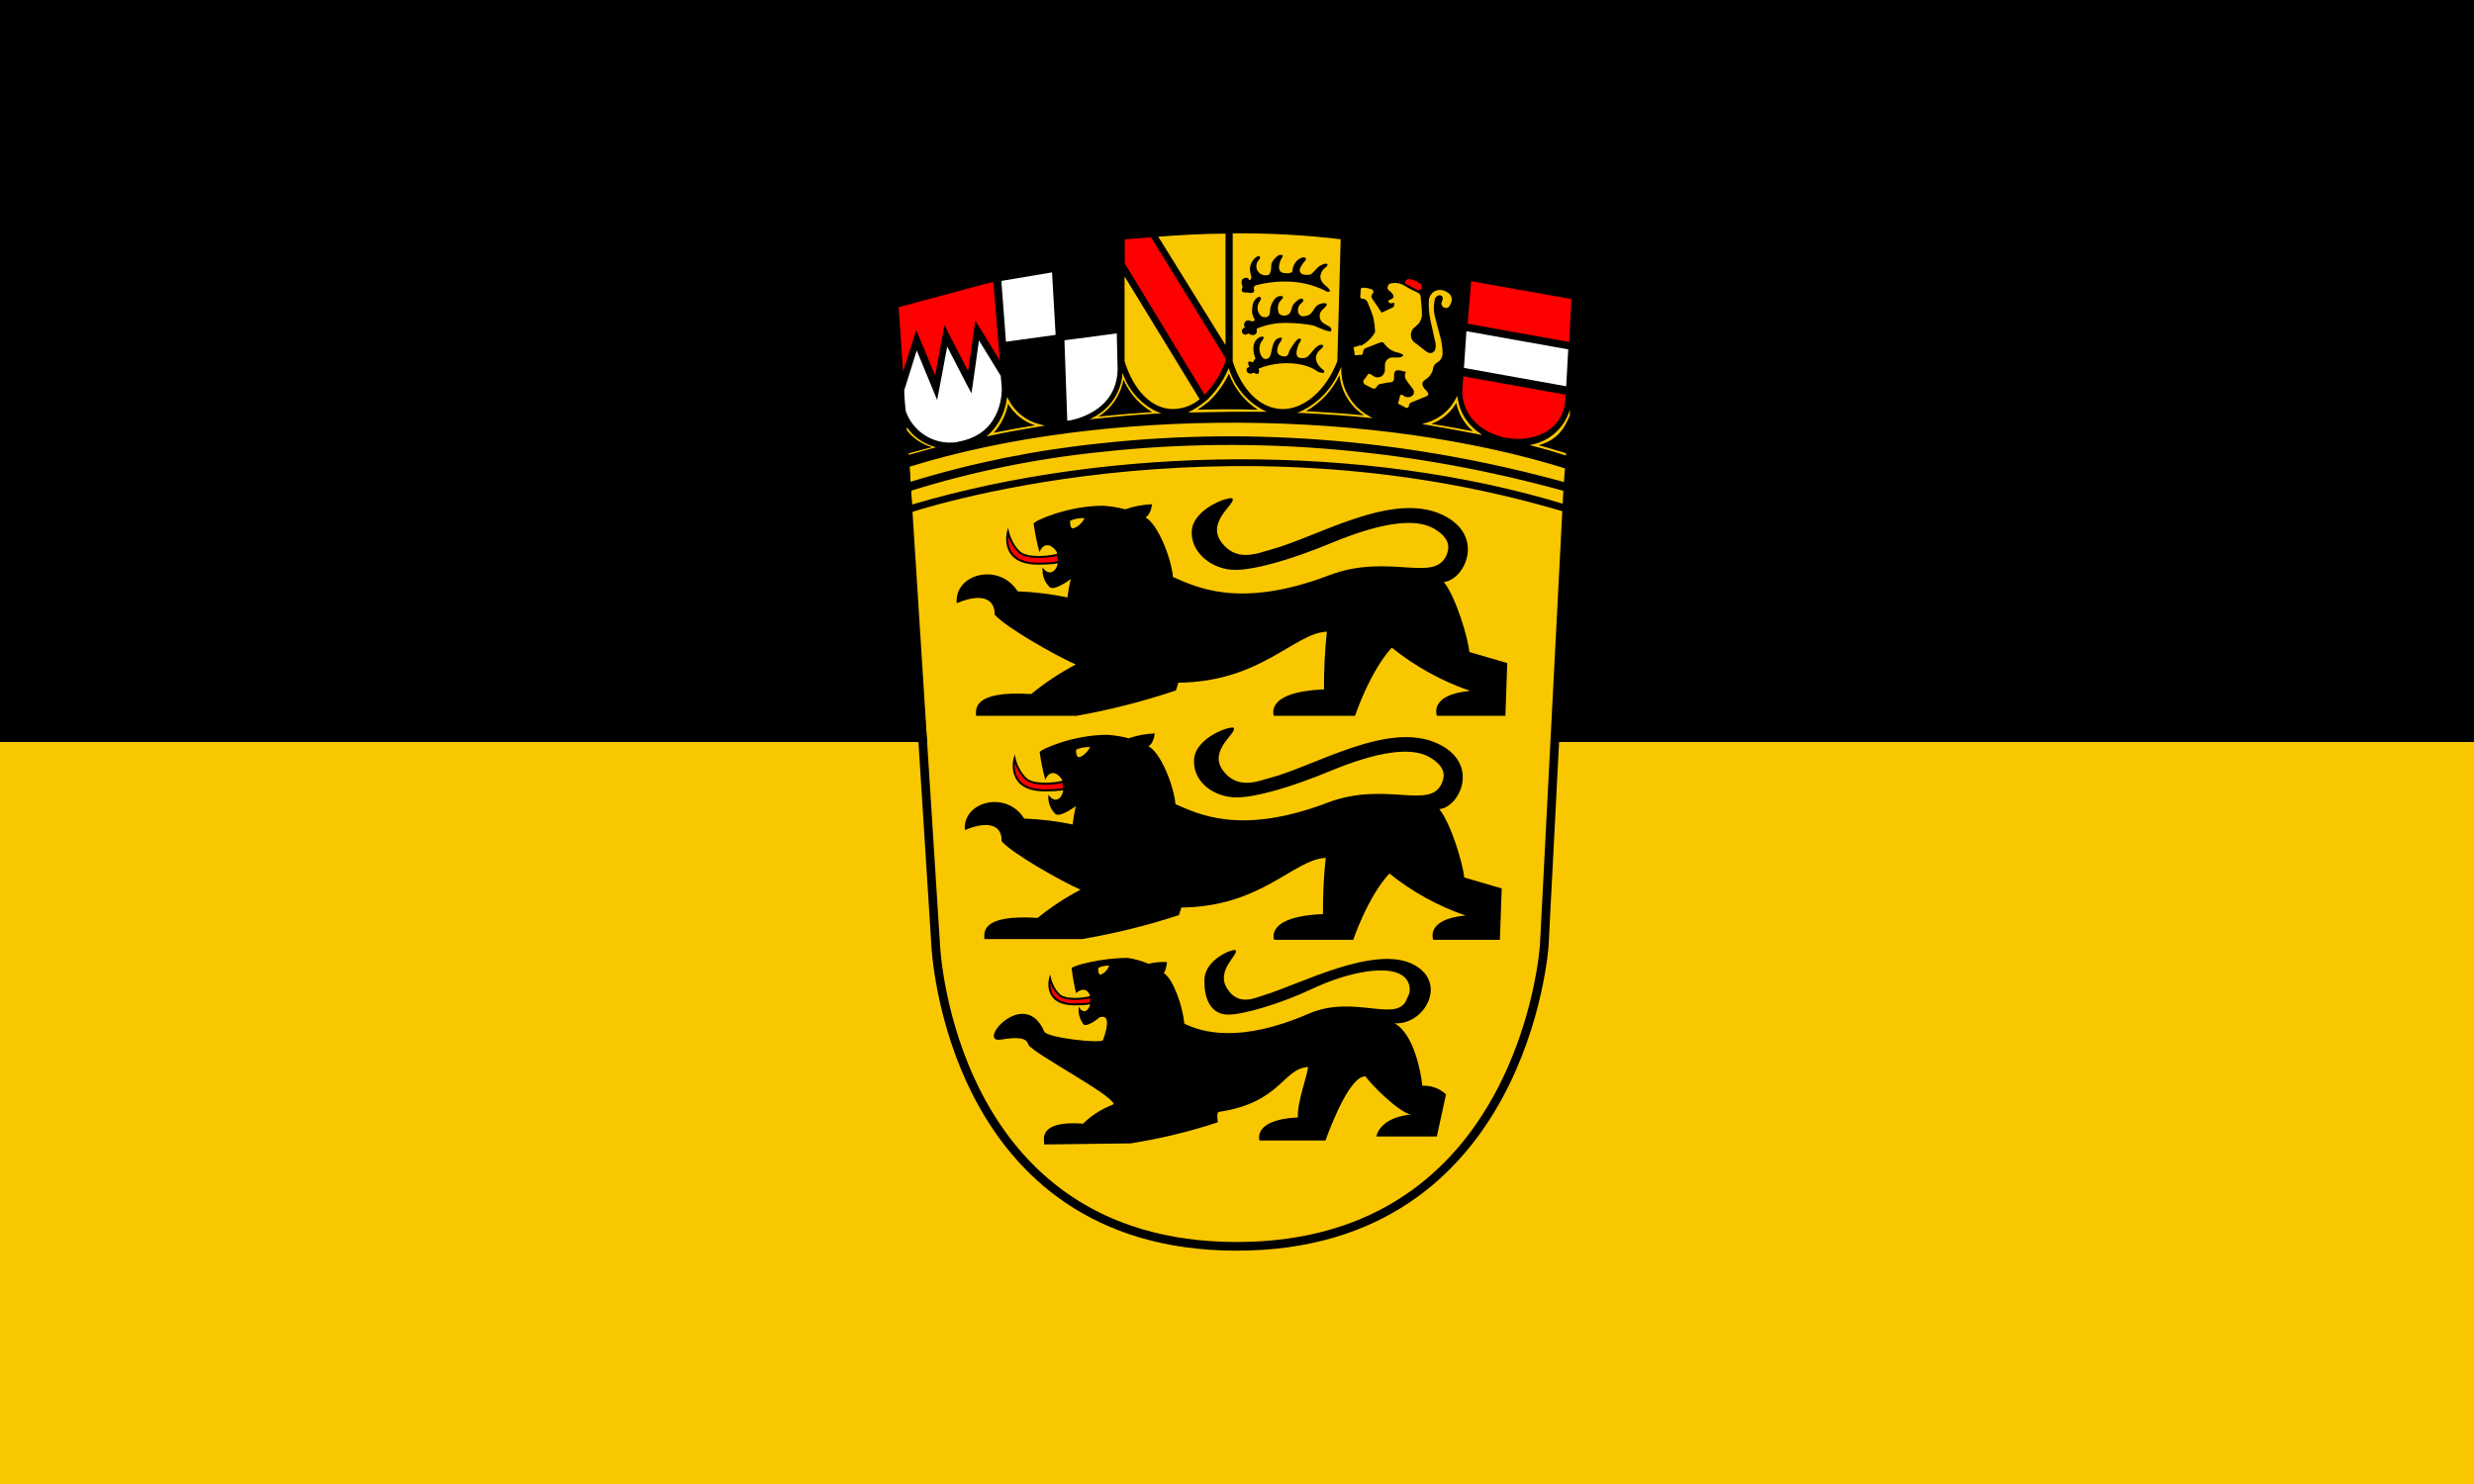
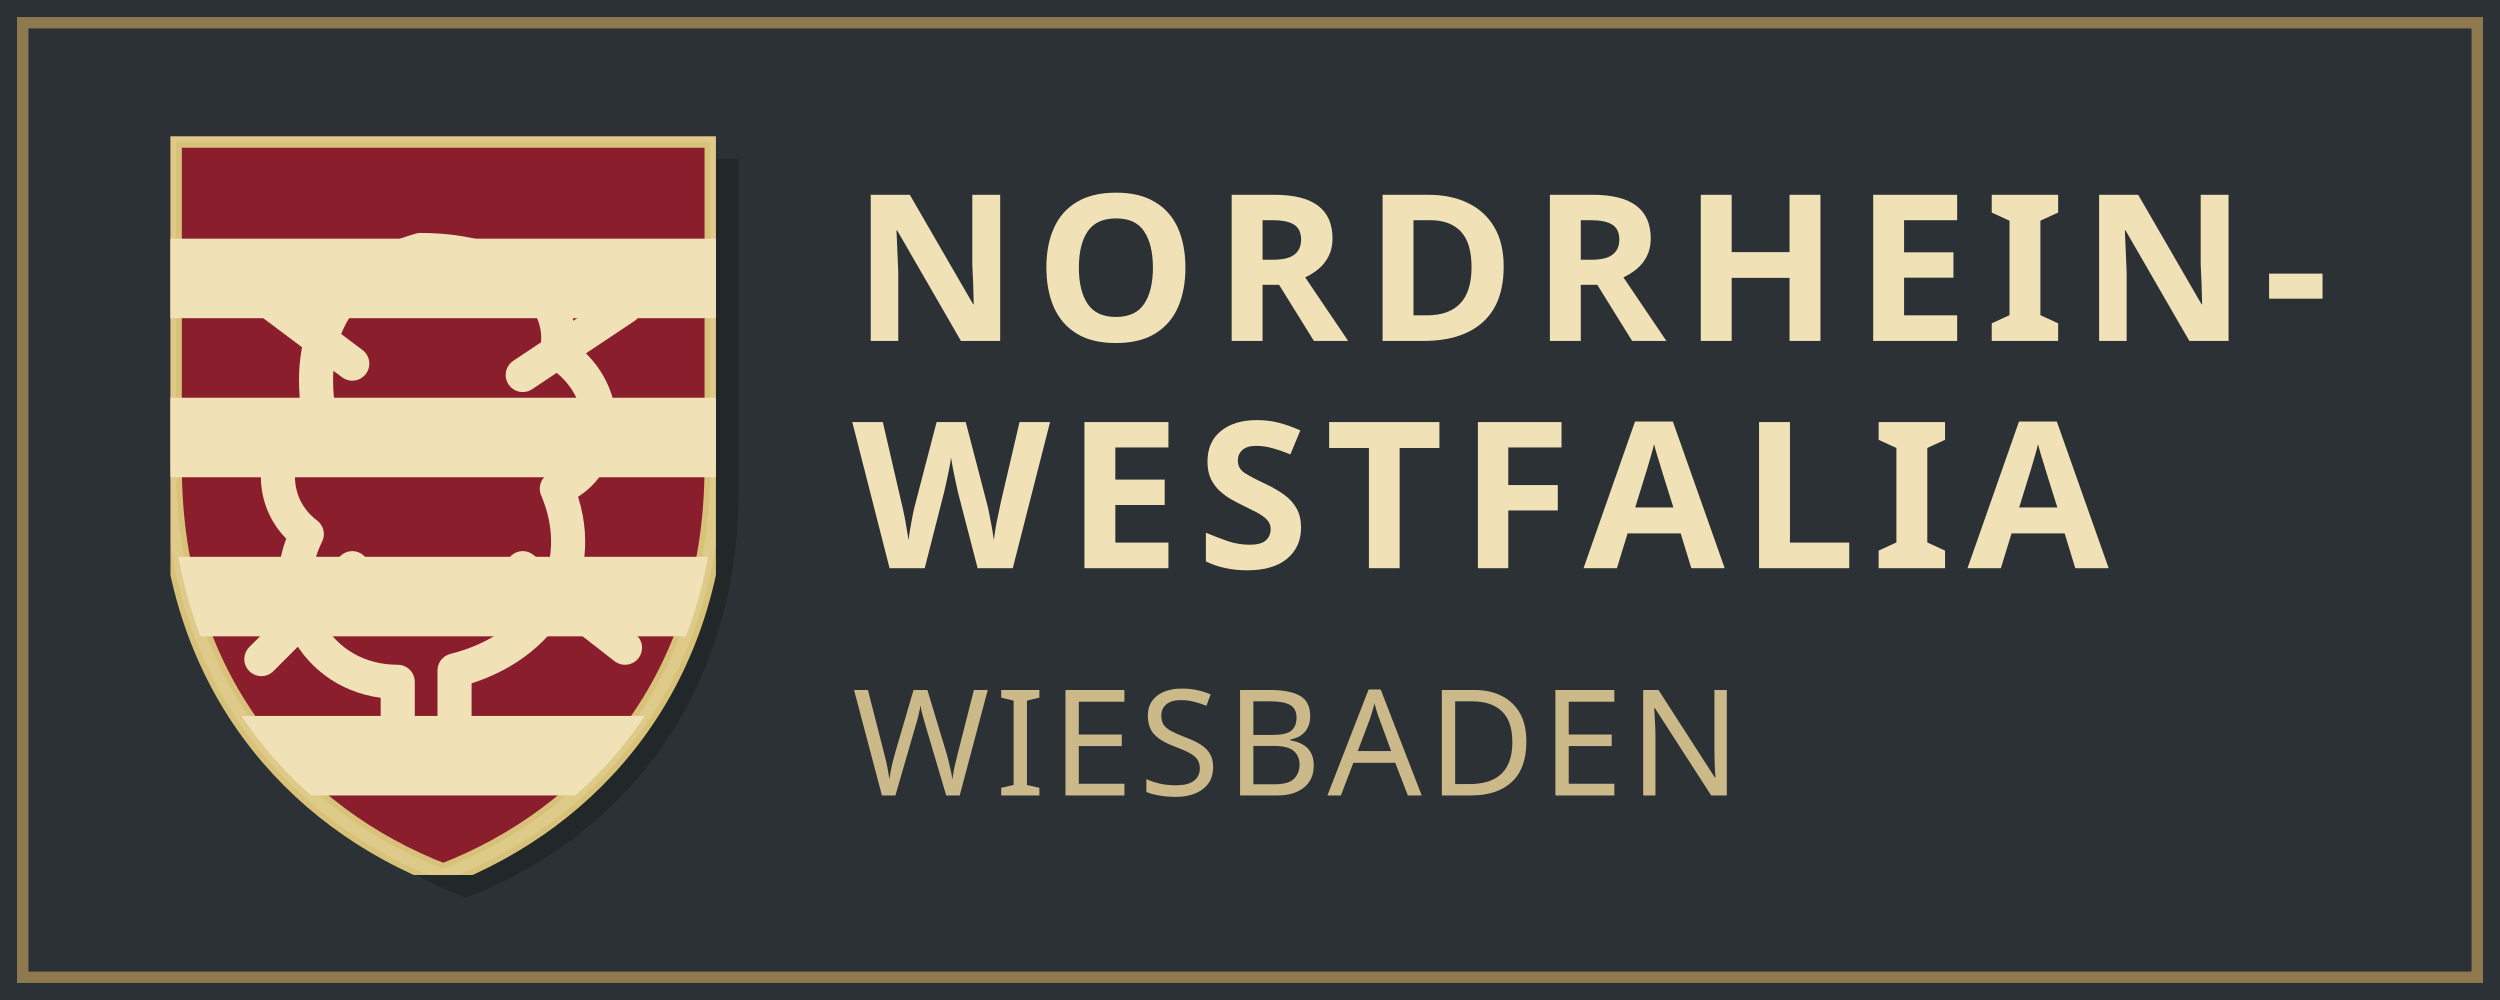
- <svg xmlns="http://www.w3.org/2000/svg" id="svg2130" version="1.1" viewBox="0 0 1000 600" height="600" width="1000">
-   <defs id="defs2124" />
-   <g id="layer1" transform="translate(150.6665,-2)">
-     <g id="g14907" transform="matrix(2,0,0,2,849.3339,2)" style="stroke-width:0.5">
-       <g id="g2092" style="stroke-width:0.85" transform="matrix(0.5879628,0,0,0.5879628,-500.0002,0)">
-         <rect y="0" fill="#f9dd16" width="850.394" height="510.236" id="rect2-3" x="0" style="fill:#f9c700;fill-opacity:1;stroke-width:1.446" />
-         <rect id="rect628" width="850.394" height="255.118" x="0" y="0" style="fill:#000000;stroke-width:0.85" />
+ <svg xmlns="http://www.w3.org/2000/svg" width="220" height="88" viewBox="0 0 220 88">
+   <defs>
+     <symbol id="shield-base" viewBox="0 0 48 65">
+       <path d="M0 0 H48 V29                C48 48 37 60 24 65                C11 60 0 48 0 29 Z" />
+     </symbol>
+     <symbol id="hessen-shield" viewBox="0 0 48 65">
+       <use href="#shield-base" fill="#8B1E2D" stroke="#D8C27A" stroke-width="2" />
+       <g clip-path="url(#shieldClip)">
+         <rect x="0" y="9" width="48" height="7" fill="#F0E2B6" />
+         <rect x="0" y="23" width="48" height="7" fill="#F0E2B6" />
+         <rect x="0" y="37" width="48" height="7" fill="#F0E2B6" />
+         <rect x="0" y="51" width="48" height="7" fill="#F0E2B6" />
+         <path d="M22 10                  C15 12 12 17 13 24                  C9 26 8 32 12 35                  C9 41 13 48 20 48                  L20 56                  L25 56                  L25 47                  C33 45 37 38 34 31                  C39 29 39 22 34 19                  C35 14 30 10 22 10 Z" fill="none" stroke="#F0E2B6" stroke-width="3" stroke-linecap="round" stroke-linejoin="round" />
+         <path d="M16 20 L8 14                  M31 21 L40 15                  M16 38 L8 46                  M31 38 L40 45" fill="none" stroke="#F0E2B6" stroke-width="3" stroke-linecap="round" />
      </g>
-       <g id="g14876" style="stroke-width:0.5" transform="matrix(0.8761591,0,0,0.8761591,-31.35489,18.12638)">
-         <g id="g13524" style="stroke-width:0.816" transform="matrix(0.918369,0,0,0.918369,-480.885,30.55966)">
-           <path id="path96" style="display:inline;fill:#f9c700;fill-opacity:1;stroke:none;stroke-width:1.089;stroke-miterlimit:4;stroke-dasharray:none" d="m 334.245,72.853 c 0,0 -3.318,73.438 -7.36,117.201 -4.042,43.763 -30.847,60.883 -51.218,64.861 -16.006,3.126 -31.772,3.221 -47.387,0 -18.432,-3.803 -45.564,-21.028 -49.606,-64.768 L 169.538,73.061 c 0,0 77.622,-26.332 164.801,-0.208 m -116.715,-17.27 c 39.435,-4.313 79.329,-0.616 117.523,10.032 l 0.21,-3.413 C 287.018,46.846 218.228,46.337 169.633,61.462 c 0,1.245 0.162,2.513 0.256,3.781 15.552,-4.772 31.541,-8.008 47.734,-9.661 m 117.198,15.498 c 0,-1.107 0,-2.167 0.186,-3.251 C 296.976,57.164 257.235,53.443 217.949,57.728 c -16.264,1.641 -32.319,4.908 -47.92,9.753 0,0.853 0.178,2.625 0.247,3.478 49.79,-14.737 113.467,-15.618 164.545,0.122" />
-           <g id="g925" transform="matrix(1.454334,0,0,1.454334,-86.08173,-30.04651)">
-             <path id="path42-2" style="fill:#ff0000;fill-opacity:1;stroke:#000000;stroke-width:0.357;stroke-miterlimit:6;stroke-dasharray:none" d="m 202.14,78.505 c -0.041,-0.257 -0.083,-0.532 -0.083,-0.532 0,0 -1.84,0.539 -3.839,0.539 -0.705,0 -2.461,-0.044 -3.301,-0.743 -1.54,-1.277 -2.076,-3.578 -2.076,-3.578 0,0 -1.476,5.469 5.225,5.469 4.584,0 4.144,-0.718 4.144,-0.718 0,0 -0.033,-0.211 -0.069,-0.437 z m 1.141,39.164 c 0.26,0 -0.083,-0.533 -0.083,-0.533 0,0 -1.84,0.54 -3.837,0.54 -0.707,0 -2.464,-0.045 -3.304,-0.743 -1.54,-1.277 -2.076,-3.579 -2.076,-3.579 0,0 -1.476,5.469 5.225,5.469 4.584,0 4.144,-0.718 4.144,-0.718 0,0 -0.297,-0.436 -0.069,-0.436 z m 4.392,37.182 c -0.033,-0.209 -0.069,-0.432 -0.069,-0.432 0,0 -1.497,0.438 -3.121,0.438 -0.576,0 -2.002,-0.036 -2.687,-0.605 -1.252,-1.038 -1.688,-2.91 -1.688,-2.91 0,0 -1.2,4.449 4.249,4.449 3.73,0 3.37,-0.584 3.37,-0.584 0,0 -0.026,-0.172 -0.055,-0.356 z" />
-             <path id="path140" d="m 272.536,94.974 c -0.254,-2.521 -2.314,-9.512 -4.423,-12.144 3.662,-0.364 7.293,-8.101 -0.317,-11.637 -8.768,-4.075 -21.609,3.948 -29.774,6.104 -1.982,0.523 -5.724,2.22 -8.339,-1.364 -2.616,-3.583 2.584,-6.643 1.934,-7.515 -0.38,-0.492 -6.865,1.665 -7.04,5.676 -0.175,3.758 3.662,6.675 7.531,6.643 3.424,0 9.655,-1.775 16.504,-4.614 8.688,-3.599 14.507,-4.376 17.757,-2.537 2.743,1.586 2.743,3.171 2.299,4.376 -1.95,5.279 -9.972,-0.254 -20.373,3.71 -15.648,5.961 -23.163,1.903 -26.953,0.301 -0.317,-3.393 -2.68,-9.243 -4.756,-10.289 0,0 0.935,-0.428 1.126,-2.283 -1.573,0.056 -3.129,0.35 -4.614,0.872 -1.266,-0.333 -2.562,-0.54 -3.868,-0.618 -5.977,0 -11.827,2.584 -11.954,3.076 0.223,1.664 0.557,3.311 0.999,4.931 0.983,-2.188 2.521,-0.84 2.997,0 l 0.158,1.634 v 0.38 c -0.364,1.586 -1.681,2.093 -2.6,0.618 -0.142,1.281 0.314,2.556 1.236,3.457 0.745,0.555 2.997,-0.935 3.615,-1.427 -0.249,1.045 -0.44,2.104 -0.571,3.171 -2.829,-0.59 -5.704,-0.94 -8.593,-1.047 -3.171,-5.041 -10.956,-3.076 -10.527,2.045 4.756,-1.982 6.611,-0.444 6.548,1.966 1.744,2.093 10.401,7.023 14.015,8.625 -2.735,1.436 -5.316,3.147 -7.705,5.105 -10.464,-0.681 -9.512,2.902 -9.512,3.758 h 17.376 c 5.807,-1.037 11.53,-2.5 17.123,-4.376 0,0 0.301,-0.856 0.428,-1.348 14.269,-0.127 19.992,-8.561 25.652,-8.815 -0.352,3.312 -0.517,6.642 -0.492,9.972 -10.401,0.428 -8.656,4.566 -8.656,4.566 h 14.015 c 0,0 2.489,-7.515 6.342,-11.78 4.039,3.258 8.615,5.785 13.524,7.467 -7.214,0.681 -5.724,4.313 -5.724,4.313 h 11.827 l 0.317,-9.116 -6.595,-1.918 M 203.887,73.541 c -0.238,-0.127 -0.364,-0.809 -0.301,-1.3 0.784,-0.339 1.636,-0.491 2.489,-0.444 -0.634,1.3 -1.855,1.855 -2.188,1.744 z m 60.5,96.25 c -0.19,-2.093 -1.411,-8.847 -4.756,-10.718 0.115,-0.025 0.234,-0.025 0.349,0 4.915,0 8.768,-7.04 2.949,-10.131 -6.69,-3.551 -19.691,3.393 -25.906,5.279 -1.586,0.46 -4.376,1.95 -6.342,-1.173 -1.966,-3.123 1.982,-5.803 1.49,-6.58 -0.301,-0.428 -5.248,1.458 -5.391,4.962 -0.143,3.504 1.173,6.151 4.138,6.135 2.616,0 8.99,-1.887 14.269,-4.36 6.643,-3.171 13.128,-4.106 15.584,-2.505 0.681,0.38 1.175,1.024 1.367,1.78 0.192,0.756 0.065,1.557 -0.353,2.216 -1.474,4.614 -9.085,-0.745 -17.012,2.711 -11.954,5.2 -18.534,3.171 -21.483,1.712 -0.238,-2.949 -1.934,-7.8 -3.551,-8.72 0,0 0.396,-0.317 0.555,-1.918 -1.066,-0.044 -2.132,0.058 -3.171,0.301 -1.156,-0.493 -2.371,-0.834 -3.615,-1.015 -4.566,0 -9.512,1.348 -9.671,1.775 0.171,1.451 0.424,2.891 0.761,4.313 0.826,-0.74 1.881,-0.936 2.394,0.397 l 0.015,1.632 c -0.349,1.205 -1.269,1.586 -1.934,0.301 -0.154,1.095 0.144,2.204 0.824,3.076 0.571,0.476 2.299,-0.809 2.774,-1.236 0,0.095 2.426,-1.189 0.587,3.932 -0.238,0.666 -9.687,-0.38 -10.147,-1.458 -3.424,-7.927 -11.875,2.109 -7.483,1.379 3.171,-0.523 4.471,-0.254 4.756,0.935 1.253,1.696 13.904,8.276 14.713,10.147 -0.095,0.142 -0.244,0.239 -0.412,0.27 -1.817,0.723 -3.472,1.801 -4.868,3.171 -7.927,-0.587 -6.706,2.854 -6.706,3.599 l 14.903,-0.19 c 5.117,-0.8 10.16,-2.019 15.078,-3.646 0,0 -0.285,-1.728 0.159,-1.791 10.733,-1.586 11.098,-7.546 15.426,-7.753 -0.143,1.586 -1.871,5.866 -1.775,8.704 -7.927,0.396 -6.611,3.995 -6.611,3.995 h 11.383 c 0,0 3.44,-9.925 6.342,-10.987 0.177,-0.067 0.365,-0.105 0.555,-0.111 0.983,1.411 5.533,6.009 7.784,6.611 -5.517,0.602 -5.882,3.789 -5.882,3.789 h 10.432 l 1.586,-7.277 c -1.101,-1.027 -2.571,-1.565 -4.075,-1.49 m -55.744,-19.231 c -0.19,-0.111 -0.285,-0.714 -0.238,-1.126 0.588,-0.297 1.246,-0.428 1.903,-0.38 -0.476,1.126 -1.411,1.649 -1.665,1.506 z m 62.974,-16.726 c -0.254,-2.473 -2.251,-9.243 -4.313,-11.827 3.583,-0.349 7.103,-7.927 -0.301,-11.336 -8.53,-3.963 -21.023,3.853 -28.966,5.946 -1.934,0.507 -5.581,2.156 -8.117,-1.316 -2.537,-3.472 2.521,-6.468 1.871,-7.325 -0.349,-0.476 -6.659,1.586 -6.849,5.517 -0.19,3.932 3.583,6.501 7.341,6.485 3.329,0 9.402,-1.744 16.044,-4.502 8.466,-3.504 14.126,-4.249 17.281,-2.457 2.68,1.586 2.68,3.076 2.235,4.264 -1.887,5.121 -9.703,-0.254 -19.818,3.599 -15.22,5.803 -22.529,1.855 -26.286,0.27 -0.301,-3.282 -2.6,-8.99 -4.677,-10.004 0,0 0.919,-0.428 1.094,-2.22 -1.529,0.052 -3.043,0.335 -4.487,0.84 -1.23,-0.324 -2.488,-0.526 -3.758,-0.602 -5.818,0 -11.51,2.521 -11.621,2.997 0.216,1.606 0.539,3.194 0.967,4.756 0.951,-2.109 2.442,-0.809 2.902,0 l 0.174,1.617 v 0.364 c -0.349,1.586 -1.586,2.045 -2.537,0.602 -0.126,1.248 0.324,2.485 1.22,3.361 0.714,0.539 2.902,-0.903 3.504,-1.379 -0.239,1.046 -0.419,2.105 -0.539,3.171 -2.756,-0.577 -5.557,-0.917 -8.371,-1.015 -3.028,-4.915 -10.654,-2.997 -10.242,1.982 4.614,-1.918 6.437,-0.428 6.342,1.918 1.696,2.029 10.115,6.833 13.634,8.387 -2.627,1.367 -5.108,2.998 -7.404,4.868 -10.179,-0.666 -9.195,2.806 -9.195,3.662 h 16.869 c 5.664,-0.97 11.248,-2.353 16.711,-4.138 0,0 0.301,-0.84 0.428,-1.316 13.841,-0.127 19.405,-8.339 24.939,-8.577 -0.346,3.222 -0.505,6.462 -0.476,9.703 -10.115,0.428 -8.435,4.455 -8.435,4.455 h 13.667 c 0,0 2.426,-7.325 6.231,-11.463 3.932,3.165 8.385,5.622 13.159,7.261 -7.023,0.65 -5.581,4.201 -5.581,4.201 h 11.51 l 0.317,-8.878 -6.342,-1.855 m -66.857,-20.88 c -0.238,-0.127 -0.349,-0.777 -0.301,-1.253 0.765,-0.329 1.595,-0.476 2.426,-0.428 -0.666,1.269 -1.855,1.934 -2.125,1.68 z" style="stroke-width:0.688" />
-           </g>
-         </g>
-         <g id="g13519" style="stroke-width:0.816" transform="matrix(0.918369,0,0,0.918369,-480.885,30.55966)">
-           <path id="path130" d="m 327.681,56.044 c 3.371,-0.98 5.951,-2.717 7.805,-7.516 v -1.407 c -1.341,4.688 -5.299,8.16 -10.122,8.877 3.175,0.821 6.328,1.729 9.454,2.721 v -0.576 l -7.84,-2.306 m -112.221,-6.179 1.13,-0.646 c 3.923,-2.036 6.608,-5.857 7.194,-10.238 v -0.945 l 0.392,0.876 c 1.523,3.935 4.504,7.131 8.324,8.923 l 1.107,0.461 h -1.199 c -5.05,0.3 -10.353,0.761 -15.771,1.36 l -1.291,0.138 m 8.716,-9.938 c -0.704,3.818 -2.98,7.165 -6.272,9.223 4.496,-0.473 9.001,-0.858 13.512,-1.153 -3.171,-1.834 -5.669,-4.639 -7.125,-8.001 z m -54.394,11.853 v 0.807 c 1.593,2.033 3.788,3.51 6.272,4.22 l -5.857,1.591 v 0.392 l 6.917,-1.96 c -2.975,-0.74 -5.58,-2.534 -7.332,-5.05 m 81.854,-48.674 v 32.142 c 2.306,7.309 6.917,11.805 12.29,11.99 5.373,0.185 11.045,-4.404 13.996,-12.036 l 0.83,-30.62 c -8.998,-1.067 -18.055,-1.56 -27.116,-1.476 m 2.813,11.298 c 1.107,-0.461 1.222,0.3 1.222,0.3 0.369,0.392 0.553,-0.184 0.646,-0.461 0.093,-0.277 -0.692,-1.914 -0.161,-3.32 0.531,-1.406 1.96,-2.582 2.306,-1.914 0.346,0.668 -0.807,0.715 -0.899,2.306 -0.008,0.676 0.282,1.322 0.793,1.766 0.511,0.443 1.19,0.641 1.859,0.54 1.268,0 1.015,-2.306 1.153,-2.905 0.367,-0.875 0.995,-1.616 1.798,-2.121 0.576,-0.231 1.176,0 1.061,0.277 -0.545,0.778 -0.878,1.684 -0.968,2.629 0,1.545 1.015,1.545 1.729,1.614 0.714,0.069 1.706,0 1.683,-0.761 0.104,-1.304 0.882,-2.458 2.052,-3.044 1.36,-0.576 1.453,0.392 1.199,0.576 -0.557,0.583 -1.017,1.253 -1.36,1.983 -0.295,0.668 0.112,1.436 0.83,1.568 0.568,0.142 1.161,0.142 1.729,0 0.392,0 1.591,-1.568 2.098,-1.96 0.507,-0.392 1.729,-0.968 2.121,-0.692 0.392,0.276 -0.346,0.853 -0.346,0.853 -0.674,0.445 -1.139,1.144 -1.291,1.937 -0.392,1.522 1.407,2.767 1.407,2.767 1.937,1.729 0.277,1.43 0.277,1.43 -2.738,-1.439 -5.745,-2.295 -8.831,-2.513 -3.145,-0.197 -6.301,0.131 -9.338,0.968 l -0.323,0.53 c 0.692,1.914 -1.522,1.199 -1.522,1.199 -2.306,0.231 -1.222,-1.407 -1.222,-1.407 0,0 -0.83,-1.683 0.3,-2.144 z m 19.437,23.726 c -1.337,-0.208 -1.383,-1.153 -4.773,-2.006 -3.673,-0.778 -7.495,-0.441 -10.975,0.968 0,0 0.438,1.107 -0.231,1.291 -0.669,0.184 -0.807,-0.323 -0.807,-0.323 0,0 -1.43,0.692 -1.845,-0.161 -0.415,-0.853 0.115,-1.084 0.576,-1.268 0,0 -1.107,-1.96 0.853,-1.13 l 0.669,-0.991 c 0,0 -1.729,-3.828 1.084,-5.349 0,0 1.084,-0.369 0.968,0.231 -0.116,0.6 -0.576,0.669 -0.899,1.637 -0.507,1.545 0.323,3.528 1.222,3.62 0,0 1.084,0.277 1.476,-1.176 0.392,-1.453 0.438,-4.058 2.582,-4.173 0,0 0.692,0 -0.461,1.499 0,0 -1.43,2.467 0.507,3.09 1.937,0.623 1.798,-0.899 2.167,-1.522 0.369,-0.623 1.752,-2.951 2.467,-2.836 0.715,0.115 0,0.968 -0.208,1.36 -0.208,0.392 -1.43,3.343 0.392,3.528 1.822,0.185 1.96,-0.507 3.389,-2.144 1.429,-1.637 2.49,-1.291 2.306,-0.738 -0.184,0.553 -1.268,0.83 -1.729,2.306 -0.461,1.476 0.991,3.044 1.729,3.528 0.092,-0.046 0.853,0.968 -0.461,0.761 z m -1.983,-11.875 c -2.211,-0.428 -4.458,-0.645 -6.71,-0.646 -2.596,-0.06 -5.174,0.435 -7.563,1.453 0,0 0.346,1.199 -0.507,1.522 -0.533,0.163 -1.112,0.031 -1.522,-0.346 0,0 -0.876,0.715 -1.453,0 -0.577,-0.715 0.184,-1.568 0.623,-1.43 -0.261,-0.287 -0.349,-0.691 -0.231,-1.061 0.208,-0.553 0.715,-1.153 2.006,-0.484 l 0.715,-0.369 c -0.612,-0.845 -0.869,-1.896 -0.715,-2.928 0,-2.144 1.499,-3.021 1.822,-2.905 0.323,0.116 0.623,0.346 0,1.222 -0.666,0.931 -0.666,2.182 0,3.113 0.433,0.751 1.393,1.009 2.144,0.576 0.161,-0.115 0.507,-0.438 0.507,-1.453 0,-1.015 0.899,-3.597 2.536,-3.666 1.637,-0.069 0,1.153 -0.254,1.637 -0.42,0.891 -0.42,1.922 0,2.813 0.728,0.631 1.808,0.631 2.536,0 0.576,-0.576 0.576,-1.822 1.13,-2.467 0.554,-0.645 1.914,-1.845 2.306,-1.153 0.392,0.692 -0.438,0.692 -1.015,1.706 -0.577,1.014 -0.138,2.675 1.153,2.536 1.291,-0.139 1.683,-0.231 2.698,-1.822 0.592,-1.101 1.849,-1.668 3.067,-1.383 0.3,0.277 -0.184,0.853 -0.807,1.407 -0.515,0.369 -0.841,0.946 -0.89,1.578 -0.049,0.632 0.184,1.252 0.636,1.696 1.337,1.13 2.306,0.968 2.306,2.006 0,1.038 -3.528,-0.83 -4.519,-1.153 z m -82.015,27.785 0.715,-0.646 c 2.285,-2.265 3.774,-5.21 4.243,-8.393 l 0.138,-0.83 0.369,0.738 c 1.598,3.114 4.48,5.372 7.886,6.179 l 1.245,0.346 -1.268,0.184 c -4.611,0.761 -8.739,1.476 -12.382,2.306 l -0.945,0.184 m 5.349,-8.208 c -0.524,2.719 -1.775,5.245 -3.62,7.309 3.447,-0.687 6.906,-1.31 10.376,-1.868 -2.874,-0.937 -5.304,-2.898 -6.825,-5.511 z m 118.907,7.863 -1.199,-0.254 c -4.058,-0.807 -8.301,-1.545 -12.589,-2.306 l -1.176,-0.184 1.13,-0.346 c 3.183,-0.908 5.846,-3.095 7.355,-6.041 l 0.369,-0.715 0.138,0.807 c 0.514,3.279 2.304,6.222 4.98,8.185 l 0.991,0.738 m -12.635,-2.675 c 3.494,0.545 6.976,1.16 10.445,1.845 -2.123,-1.853 -3.587,-4.345 -4.173,-7.102 -1.427,2.419 -3.641,4.274 -6.272,5.257 z m -14.595,-1.428 -1.199,-0.115 c -5.003,-0.507 -10.307,-0.876 -16.763,-1.199 h -1.199 l 1.107,-0.461 c 4.328,-2.098 7.739,-5.707 9.592,-10.145 l 0.461,-0.991 v 1.084 c 0.159,4.708 2.787,8.985 6.917,11.252 l 1.038,0.623 m -16.832,-1.798 c 5.488,0.277 10.168,0.623 14.572,1.038 -3.46,-2.275 -5.719,-5.981 -6.156,-10.099 -1.786,3.801 -4.711,6.952 -8.37,9.015 z m -29.56,0.251 1.107,-0.553 c 1.286,-0.747 2.504,-1.603 3.643,-2.559 2.171,-2.107 3.917,-4.612 5.142,-7.378 l 0.254,-0.576 0.231,0.599 c 1.421,4.194 4.368,7.7 8.255,9.822 l 1.084,0.53 h -8.578 l -9.915,0.161 h -1.245 m 10.214,-9.684 c -1.235,2.59 -2.93,4.933 -5.003,6.917 -0.915,0.76 -1.878,1.46 -2.882,2.098 4.611,-0.138 9.615,-0.161 15.172,0 -3.334,-2.16 -5.881,-5.338 -7.263,-9.062 z m -0.83,-33.825 v -1.407 c -5.557,0 -11.183,0.346 -16.901,0.761 l 16.901,27.254 v -26.608 m -13.42,42.656 c 2.528,0.038 4.984,-0.838 6.917,-2.467 l -18.861,-30.851 v 21.328 c 2.306,7.332 6.71,11.828 11.898,11.99 m 47.222,-16.002 c -0.527,0.197 -1.066,0.359 -1.614,0.484 l 0.346,2.029 1.891,-0.161 c 0.323,-1.407 0.323,-1.453 0.899,-1.683 l 3.389,-1.314 c 0.438,-0.184 0.876,-0.254 1.176,0.208 0.86,1.222 2.171,2.051 3.643,2.306 0.387,0.126 0.759,0.296 1.107,0.507 v 0.3 c -0.279,0.152 -0.572,0.276 -0.876,0.369 h -1.706 c -0.528,-0.019 -1.04,0.18 -1.415,0.551 -0.375,0.371 -0.581,0.881 -0.568,1.409 v 1.314 c -0.038,0.625 -0.39,1.187 -0.935,1.495 -0.545,0.308 -1.209,0.318 -1.763,0.027 -0.461,-0.208 -0.922,-0.761 -1.291,-0.692 -0.369,0.069 -0.623,0.738 -0.945,1.13 -0.322,0.392 -0.208,0.161 -0.277,0.277 -0.182,0.219 -0.247,0.512 -0.174,0.787 0.073,0.275 0.276,0.497 0.543,0.596 l 1.499,0.761 c 0.484,0.277 1.015,0.3 1.291,-0.323 0.222,-0.433 0.666,-0.709 1.153,-0.715 l 1.407,-0.277 c 0.553,-0.115 1.314,0 1.591,-0.415 0.277,-0.415 0.161,-1.107 0.208,-1.683 0.047,-0.576 0.3,-1.107 1.13,-1.015 0.83,0.092 1.084,0.231 1.822,0.392 -0.738,1.545 0.369,2.306 1.084,3.413 0.208,0.277 0.461,0.53 0.646,0.83 0.412,0.477 0.412,1.183 0,1.66 -0.576,0.522 -1.422,0.615 -2.098,0.231 -0.369,-0.277 -0.692,-0.553 -1.061,-0.231 l -0.53,2.075 1.914,1.015 c 0.339,0.209 0.78,-0.017 0.807,-0.415 0,-0.738 0.623,-0.922 1.222,-1.153 l 3.136,-1.268 c 0.599,-0.254 0.669,-0.599 0.277,-1.13 -0.392,-0.531 -0.553,-0.576 -0.784,-0.876 -0.738,-1.038 -0.623,-1.66 0.438,-2.306 0.924,-0.588 1.566,-1.53 1.775,-2.605 0.078,-0.701 0.502,-1.316 1.13,-1.637 0.808,-0.483 1.293,-1.364 1.268,-2.306 -0.014,-1.038 -0.122,-2.072 -0.323,-3.09 l -1.522,-5.787 c -0.394,-1.388 -0.457,-2.849 -0.184,-4.266 0.004,-0.627 0.415,-1.178 1.015,-1.36 0.29,-0.112 0.618,-0.043 0.838,0.176 0.22,0.219 0.289,0.548 0.176,0.838 0,0.254 -0.184,0.484 -0.254,0.738 -0.145,0.532 0.133,1.088 0.646,1.291 0.444,0.245 1.001,0.116 1.291,-0.3 0.338,-0.481 0.559,-1.033 0.646,-1.614 0,-1.291 -0.853,-1.845 -1.914,-2.306 -0.817,-0.33 -1.743,-0.258 -2.499,0.195 -0.756,0.453 -1.257,1.234 -1.352,2.111 -0.105,1.645 0.012,3.297 0.346,4.911 l 1.268,5.718 c 0.139,0.545 0.139,1.115 0,1.66 -0.151,0.952 -1.266,1.395 -2.029,0.807 -0.229,-0.125 -0.446,-0.271 -0.646,-0.438 l -2.144,-1.683 c -0.773,-0.4 -1.274,-1.181 -1.317,-2.05 -0.043,-0.869 0.38,-1.695 1.109,-2.169 0.086,-0.098 0.179,-0.19 0.277,-0.277 0.944,-0.747 1.462,-1.911 1.383,-3.113 0,-1.43 -0.231,-2.836 -0.323,-4.266 -0.063,-0.437 -0.366,-0.803 -0.784,-0.945 -1.12,-0.481 -2.2,-1.051 -3.228,-1.706 -0.988,-0.62 -2.174,-0.843 -3.32,-0.623 -0.45,0.021 -0.829,0.343 -0.922,0.784 -0.148,0.421 0.026,0.887 0.415,1.107 0.424,0.286 0.759,0.686 0.968,1.153 0.277,0.761 -0.461,0.876 -0.945,1.13 -0.484,0.254 -0.3,0.415 -0.231,0.507 0.125,0.195 0.325,0.328 0.553,0.369 0.29,-0.031 0.576,-0.092 0.853,-0.184 0,0.876 0,0.968 -0.3,1.176 l -2.859,1.337 -2.306,-3.436 c -0.352,-0.359 -0.352,-0.933 0,-1.291 0.366,-0.305 0.306,-0.884 -0.115,-1.107 -0.733,-0.294 -1.516,-0.442 -2.306,-0.438 -0.738,0 -0.461,0.899 -0.576,1.407 v 0.254 c -0.184,0.876 0,1.107 0.669,1.153 0.669,0.046 1.015,0.507 1.222,1.107 0.517,1.189 0.971,2.405 1.36,3.643 0.23,1.14 0.369,2.297 0.415,3.459 -0.015,0.133 -0.062,0.259 -0.138,0.369 -0.805,1.347 -1.971,2.441 -3.366,3.159" fill="#ffcc00" style="fill:#f9c700;fill-opacity:1;stroke-width:1.632" />
-           <path id="path112" d="m 335.901,19.337 -25.179,-4.496 -0.899,10.676 25.502,4.611 0.576,-10.791 m -1.424,24.031 -25.732,-4.611 -0.213,2.669 c -1.172,14.682 23.012,18.073 25.732,4.45 z m -163.852,-13.932 0.715,-2.306 0.899,2.167 3.828,9.223 1.914,-10.191 0.461,-2.444 1.153,2.306 4.773,9.223 1.476,-10.376 0.323,-2.306 6.179,10.053 -1.66,-19.714 -1.683,0.369 -22.089,5.926 1.107,16.14 2.605,-8.07 m 78.395,5.511 V 34.163 L 230.298,3.819 223.704,4.326 v 6.041 l 20.06,32.995 c 2.324,-2.405 4.115,-5.273 5.257,-8.416 m 45.1,-20.105 c 0.224,-0.212 0.472,-0.397 0.738,-0.553 1.151,0.085 2.251,0.51 3.159,1.222 0.246,0.277 0.356,0.649 0.3,1.015 -0.115,0.453 -0.617,0.687 -1.038,0.484 -1.015,-0.438 -2.029,-0.968 -2.997,-1.499 -0.16,-0.183 -0.221,-0.433 -0.161,-0.669" fill="#ff0000" style="stroke-width:1.632" />
-           <path id="path114" d="m 309.523,27.407 -0.623,9.223 25.686,4.611 0.507,-9.269 z m -128.199,27.9 1.822,-0.415 c 10.076,-2.536 9.707,-12.889 9.661,-13.327 l -0.254,-2.951 -5.465,-8.9 -1.499,10.676 -0.392,2.629 -1.222,-2.306 -4.865,-9.431 -1.983,10.583 -0.553,2.813 -1.084,-2.652 -4.035,-9.776 -3.136,10.007 c 0,1.614 0.208,3.343 0.346,5.119 1.79,5.323 7.088,8.642 12.659,7.932 m 28.061,-5.42 c 0.553,0 13.212,-1.937 12.497,-14.134 l -0.184,-7.793 -13.143,1.729 0.715,20.198 m -2.929,-21.558 -0.899,-15.702 -12.728,2.144 1.153,15.287 12.474,-1.729" fill="#ffffff" style="stroke-width:1.632" />
-         </g>
-         <path fill="none" stroke="#f9dd16" stroke-width="4" d="m -172.5,81.989 -0.725,9.716 -5.448,105.723 c 0,0 -4.455,69.451 -70.93,69.451 -66.474,0 -69.445,-69.451 -69.445,-69.451 l -6.685,-105.228 -0.66,-10.21" id="path8" style="stroke:#000000;stroke-width:2;stroke-miterlimit:4;stroke-dasharray:none" />
-       </g>
-     </g>
-   </g>
+       <use href="#shield-base" fill="none" stroke="#F0E2B6" stroke-width="1" opacity="0.25" />
+     </symbol>
+     <clipPath id="shieldClip">
+       <path d="M0 0 H48 V29                C48 48 37 60 24 65                C11 60 0 48 0 29 Z" />
+     </clipPath>
+   </defs>
+   <rect x="0" y="0" width="220" height="88" fill="#2B3134" />
+   <rect x="2" y="2" width="216" height="84" rx="0" fill="#2B3134" stroke="#8F7A4F" stroke-width="1" />
+   <use href="#shield-base" x="17" y="14" width="48" height="65" fill="#111315" opacity="0.35" />
+   <use href="#hessen-shield" x="15" y="12" width="48" height="65" />
+   <text x="75" y="30" font-family="Futura, 'Futura PT', 'Trebuchet MS', sans-serif" font-size="18" font-weight="700" letter-spacing="1.4" fill="#F0E2B6">
+     NORDRHEIN-
+   </text>
+   <text x="75" y="50" font-family="Futura, 'Futura PT', 'Trebuchet MS', sans-serif" font-size="18" font-weight="700" letter-spacing="1.4" fill="#F0E2B6">
+     WESTFALIA
+   </text>
+   <text x="75" y="70" font-family="Futura, 'Futura PT', 'Trebuchet MS', sans-serif" font-size="13" font-weight="400" letter-spacing="0.5" fill="#CBB98A">
+     WIESBADEN
+   </text>
</svg>
